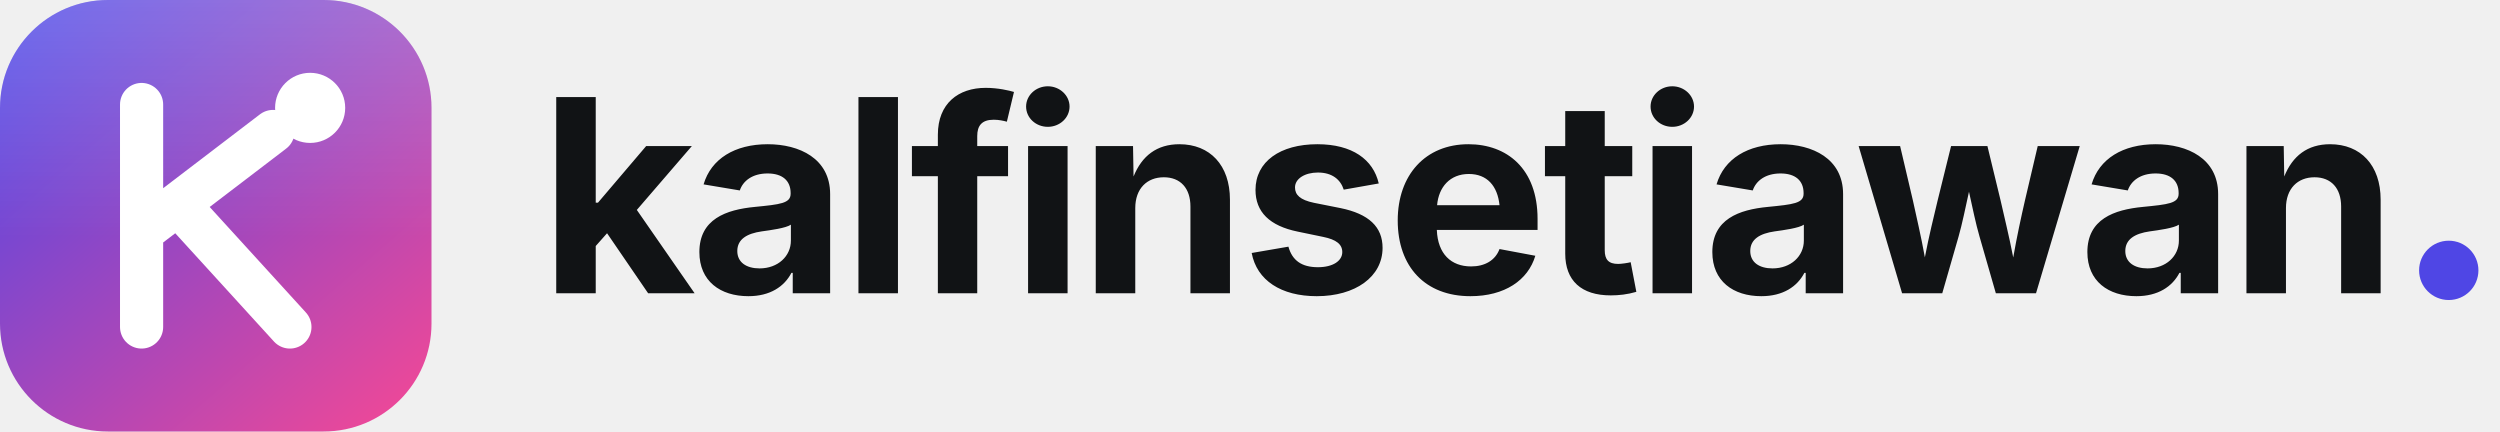
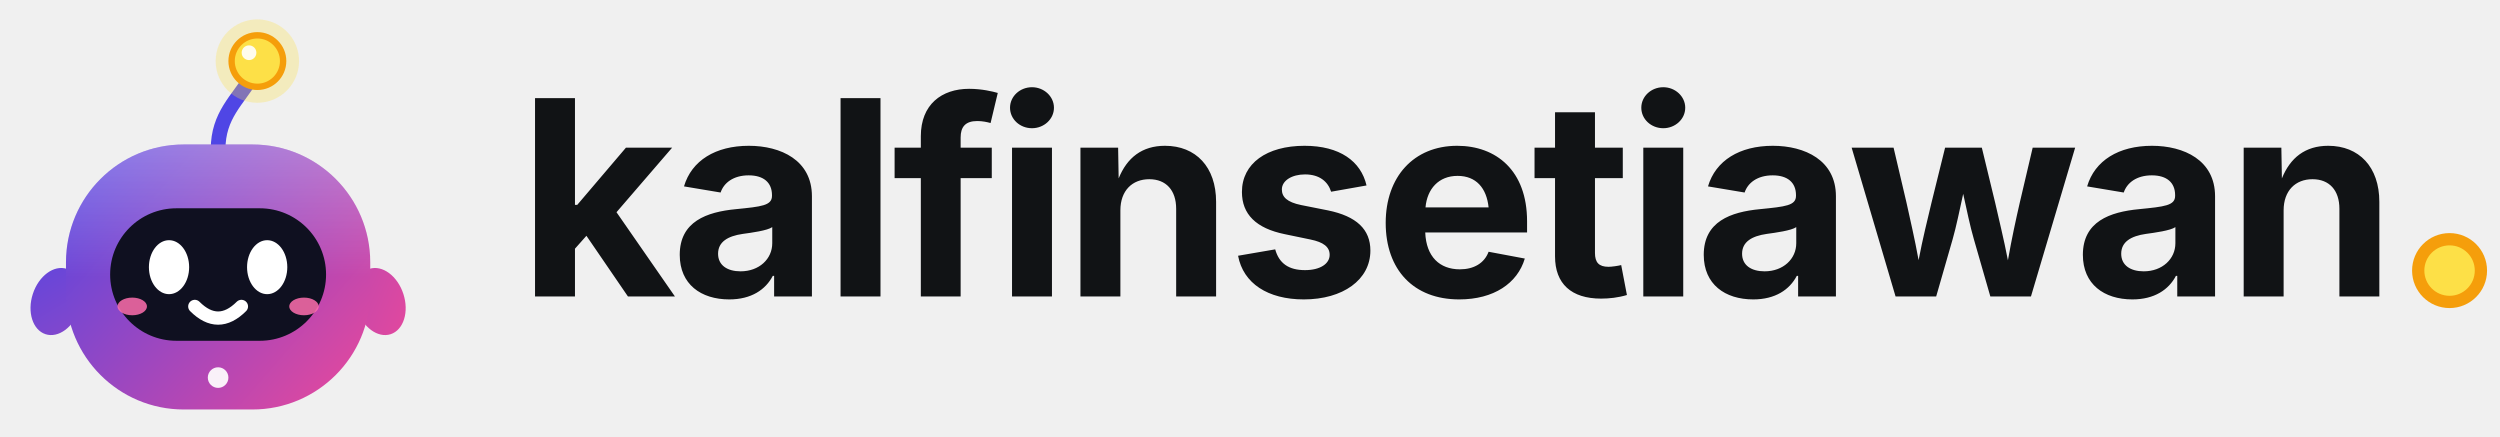
- <svg xmlns="http://www.w3.org/2000/svg" viewBox="0 0 370.8 64" role="img" aria-label="kalfinsetiawan.">
+ <svg xmlns="http://www.w3.org/2000/svg" viewBox="0 0 366.8 64" role="img" aria-label="kalfinsetiawan.">
  <defs>
-     <linearGradient id="lkg" x1="6" y1="2" x2="58" y2="62" gradientUnits="userSpaceOnUse">
+     <linearGradient id="lkg" x1="38" y1="58" x2="162" y2="166" gradientUnits="userSpaceOnUse">
      <stop offset="0" stop-color="#4f46e5" />
      <stop offset="1" stop-color="#ec4899" />
    </linearGradient>
    <linearGradient id="lkh" x1="0" y1="0" x2="0" y2="1">
-       <stop offset="0" stop-color="#fff" stop-opacity=".22" />
-       <stop offset=".55" stop-color="#fff" stop-opacity="0" />
+       <stop offset="0" stop-color="#fff" stop-opacity=".3" />
+       <stop offset=".5" stop-color="#fff" stop-opacity="0" />
    </linearGradient>
  </defs>
-   <rect width="64" height="64" rx="16" fill="url(#lkg)" />
-   <rect width="64" height="64" rx="16" fill="url(#lkh)" />
-   <path d="M21 15.5V48.5M21.5 34L40.5 19.5M27.5 31.5L43 48.5" fill="none" stroke="#fff" stroke-width="6.4" stroke-linecap="round" stroke-linejoin="round" />
-   <circle cx="46" cy="16" r="5.2" fill="#fff" />
-   <g transform="translate(80 43.5)">
+   <g transform="translate(-4 .32) scale(.36)">
+     <g>
+       <path d="M100 60C100 46 108 40 114 30" fill="none" stroke="#4f46e5" stroke-width="6" stroke-linecap="round" />
+       <circle cx="116" cy="24" r="17" fill="#fde047" opacity=".3" />
+       <circle cx="116" cy="24" r="10.5" fill="#fde047" stroke="#f59e0b" stroke-width="2.6" />
+       <circle cx="112.6" cy="20.6" r="3" fill="#fff" opacity=".9" />
+     </g>
+     <ellipse cx="34" cy="122" rx="10" ry="14" transform="rotate(18 34 122)" fill="url(#lkg)" />
+     <ellipse cx="166" cy="122" rx="10" ry="14" transform="rotate(-18 166 122)" fill="url(#lkg)" />
+     <rect x="38" y="58" width="124" height="108" rx="48" fill="url(#lkg)" />
+     <rect x="38" y="58" width="124" height="108" rx="48" fill="url(#lkh)" />
+     <rect x="56" y="84" width="88" height="54" rx="27" fill="#0f1020" />
+     <ellipse cx="80" cy="108" rx="8.2" ry="11" fill="#fff" />
+     <ellipse cx="120" cy="108" rx="8.2" ry="11" fill="#fff" />
+     <path d="M90.5 124Q100 133.5 109.5 124" fill="none" stroke="#fff" stroke-width="5.4" stroke-linecap="round" />
+     <ellipse cx="65" cy="124" rx="6" ry="3.6" fill="#ff6fae" opacity=".85" />
+     <ellipse cx="135" cy="124" rx="6" ry="3.6" fill="#ff6fae" opacity=".85" />
+     <circle cx="100" cy="153" r="4.2" fill="#fff" opacity=".92" />
+   </g>
+   <g transform="translate(76 43.5)">
    <path d="M2.5 0.0H8.359V-7.012L10.039 -8.906L16.133 0.0H23.027L14.453 -12.363L22.617 -21.836H15.84L8.691 -13.438H8.359V-29.102H2.5Z M30.997 0.43C34.22 0.43 36.329 -0.996 37.384 -3.027H37.579V0.0H43.126V-14.707C43.126 -20.0 38.555 -22.109 33.868 -22.109C28.985 -22.109 25.47 -19.941 24.356 -16.152L29.727 -15.254C30.196 -16.66 31.583 -17.773 33.848 -17.773C36.036 -17.773 37.266 -16.719 37.266 -14.863V-14.766C37.266 -13.34 35.723 -13.184 31.973 -12.812C27.677 -12.402 23.731 -10.996 23.731 -6.113C23.731 -1.797 26.837 0.43 30.997 0.43ZM32.657 -3.691C30.723 -3.691 29.356 -4.57 29.356 -6.27C29.356 -8.027 30.802 -8.867 32.97 -9.18C34.259 -9.355 36.583 -9.668 37.305 -10.176V-7.812C37.305 -5.508 35.391 -3.691 32.657 -3.691Z M53.185 -29.102H47.326V0.0H53.185Z M69.514 -21.836H64.944V-23.32C64.944 -24.844 65.608 -25.742 67.385 -25.742C68.147 -25.742 68.85 -25.586 69.338 -25.449L70.393 -29.863C69.67 -30.078 68.03 -30.469 66.194 -30.469C62.151 -30.469 59.104 -28.164 59.104 -23.516V-21.836H55.256V-17.363H59.104V0.0H64.944V-17.363H69.514Z M72.484 0.0H78.343V-21.836H72.484ZM75.413 -24.688C77.171 -24.688 78.636 -26.016 78.636 -27.695C78.636 -29.355 77.171 -30.703 75.413 -30.703C73.636 -30.703 72.191 -29.355 72.191 -27.695C72.191 -26.016 73.636 -24.688 75.413 -24.688Z M88.383 -12.637C88.383 -15.527 90.121 -17.207 92.621 -17.207C95.082 -17.207 96.566 -15.586 96.566 -12.871V0.0H102.426V-13.887C102.426 -19.004 99.457 -22.109 94.926 -22.109C91.566 -22.109 89.359 -20.371 88.129 -17.324L88.051 -21.836H82.523V0.0H88.383Z M115.298 0.43C121.02 0.43 125.063 -2.441 125.063 -6.738C125.063 -9.844 123.032 -11.777 118.813 -12.637L114.888 -13.418C112.817 -13.848 112.075 -14.609 112.075 -15.703C112.075 -17.012 113.559 -17.91 115.473 -17.91C117.602 -17.91 118.833 -16.855 119.302 -15.371L124.497 -16.289C123.677 -19.844 120.571 -22.109 115.395 -22.109C109.868 -22.109 106.216 -19.531 106.216 -15.332C106.216 -12.07 108.286 -10.0 112.505 -9.141L116.274 -8.359C118.188 -7.969 119.087 -7.266 119.087 -6.113C119.087 -4.805 117.7 -3.867 115.473 -3.867C113.071 -3.867 111.665 -4.863 111.098 -6.914L105.649 -5.977C106.411 -1.914 110.024 0.43 115.298 0.43Z M138.091 0.43C143.17 0.43 146.646 -1.934 147.72 -5.566L142.408 -6.562C141.783 -4.883 140.24 -3.984 138.189 -3.984C135.24 -3.984 133.248 -5.82 133.111 -9.395H148.052V-11.035C148.052 -18.496 143.502 -22.109 137.798 -22.109C131.412 -22.109 127.31 -17.539 127.31 -10.801C127.31 -3.906 131.412 0.43 138.091 0.43ZM133.15 -13.066C133.384 -15.762 135.064 -17.695 137.857 -17.695C140.572 -17.695 142.115 -15.918 142.408 -13.066Z M162.096 -21.836H158.014V-27.031H152.155V-21.836H149.147V-17.363H152.155V-5.879C152.155 -1.875 154.538 0.312 158.913 0.312C160.084 0.312 161.393 0.176 162.702 -0.215L161.862 -4.609C161.432 -4.492 160.455 -4.355 160.006 -4.355C158.58 -4.355 158.014 -5.0 158.014 -6.387V-17.363H162.096Z M165.105 0.0H170.964V-21.836H165.105ZM168.034 -24.688C169.792 -24.688 171.257 -26.016 171.257 -27.695C171.257 -29.355 169.792 -30.703 168.034 -30.703C166.257 -30.703 164.812 -29.355 164.812 -27.695C164.812 -26.016 166.257 -24.688 168.034 -24.688Z M181.238 0.43C184.461 0.43 186.57 -0.996 187.625 -3.027H187.82V0.0H193.367V-14.707C193.367 -20.0 188.797 -22.109 184.109 -22.109C179.227 -22.109 175.711 -19.941 174.598 -16.152L179.969 -15.254C180.438 -16.66 181.824 -17.773 184.09 -17.773C186.277 -17.773 187.508 -16.719 187.508 -14.863V-14.766C187.508 -13.34 185.965 -13.184 182.215 -12.812C177.918 -12.402 173.973 -10.996 173.973 -6.113C173.973 -1.797 177.078 0.43 181.238 0.43ZM182.898 -3.691C180.965 -3.691 179.598 -4.57 179.598 -6.27C179.598 -8.027 181.043 -8.867 183.211 -9.18C184.5 -9.355 186.824 -9.668 187.547 -10.176V-7.812C187.547 -5.508 185.633 -3.691 182.898 -3.691Z M202.118 0.0H208.075L210.497 -8.418C211.024 -10.254 211.532 -12.754 212.04 -15.059C212.548 -12.773 213.055 -10.273 213.602 -8.418L216.024 0.0H221.981L228.466 -21.836H222.235L220.341 -13.77C219.774 -11.289 219.169 -8.535 218.602 -5.312C217.977 -8.555 217.274 -11.309 216.727 -13.77L214.774 -21.836H209.384L207.391 -13.77C206.805 -11.289 206.102 -8.516 205.497 -5.332C204.911 -8.574 204.247 -11.328 203.72 -13.77L201.825 -21.836H195.673Z M236.865 0.43C240.087 0.43 242.197 -0.996 243.252 -3.027H243.447V0.0H248.994V-14.707C248.994 -20.0 244.423 -22.109 239.736 -22.109C234.853 -22.109 231.337 -19.941 230.224 -16.152L235.595 -15.254C236.064 -16.66 237.451 -17.773 239.716 -17.773C241.904 -17.773 243.134 -16.719 243.134 -14.863V-14.766C243.134 -13.34 241.591 -13.184 237.841 -12.812C233.545 -12.402 229.599 -10.996 229.599 -6.113C229.599 -1.797 232.705 0.43 236.865 0.43ZM238.525 -3.691C236.591 -3.691 235.224 -4.57 235.224 -6.27C235.224 -8.027 236.67 -8.867 238.837 -9.18C240.127 -9.355 242.451 -9.668 243.173 -10.176V-7.812C243.173 -5.508 241.259 -3.691 238.525 -3.691Z M259.053 -12.637C259.053 -15.527 260.791 -17.207 263.291 -17.207C265.752 -17.207 267.237 -15.586 267.237 -12.871V0.0H273.096V-13.887C273.096 -19.004 270.127 -22.109 265.596 -22.109C262.237 -22.109 260.03 -20.371 258.799 -17.324L258.721 -21.836H253.194V0.0H259.053Z" fill="#111315" />
-     <circle cx="283.2" cy="-3.4" r="4.4" fill="#4f46e5" />
+     <circle cx="283.4" cy="-3.8" r="4.6" fill="#fde047" stroke="#f59e0b" stroke-width="1.8" />
  </g>
</svg>
